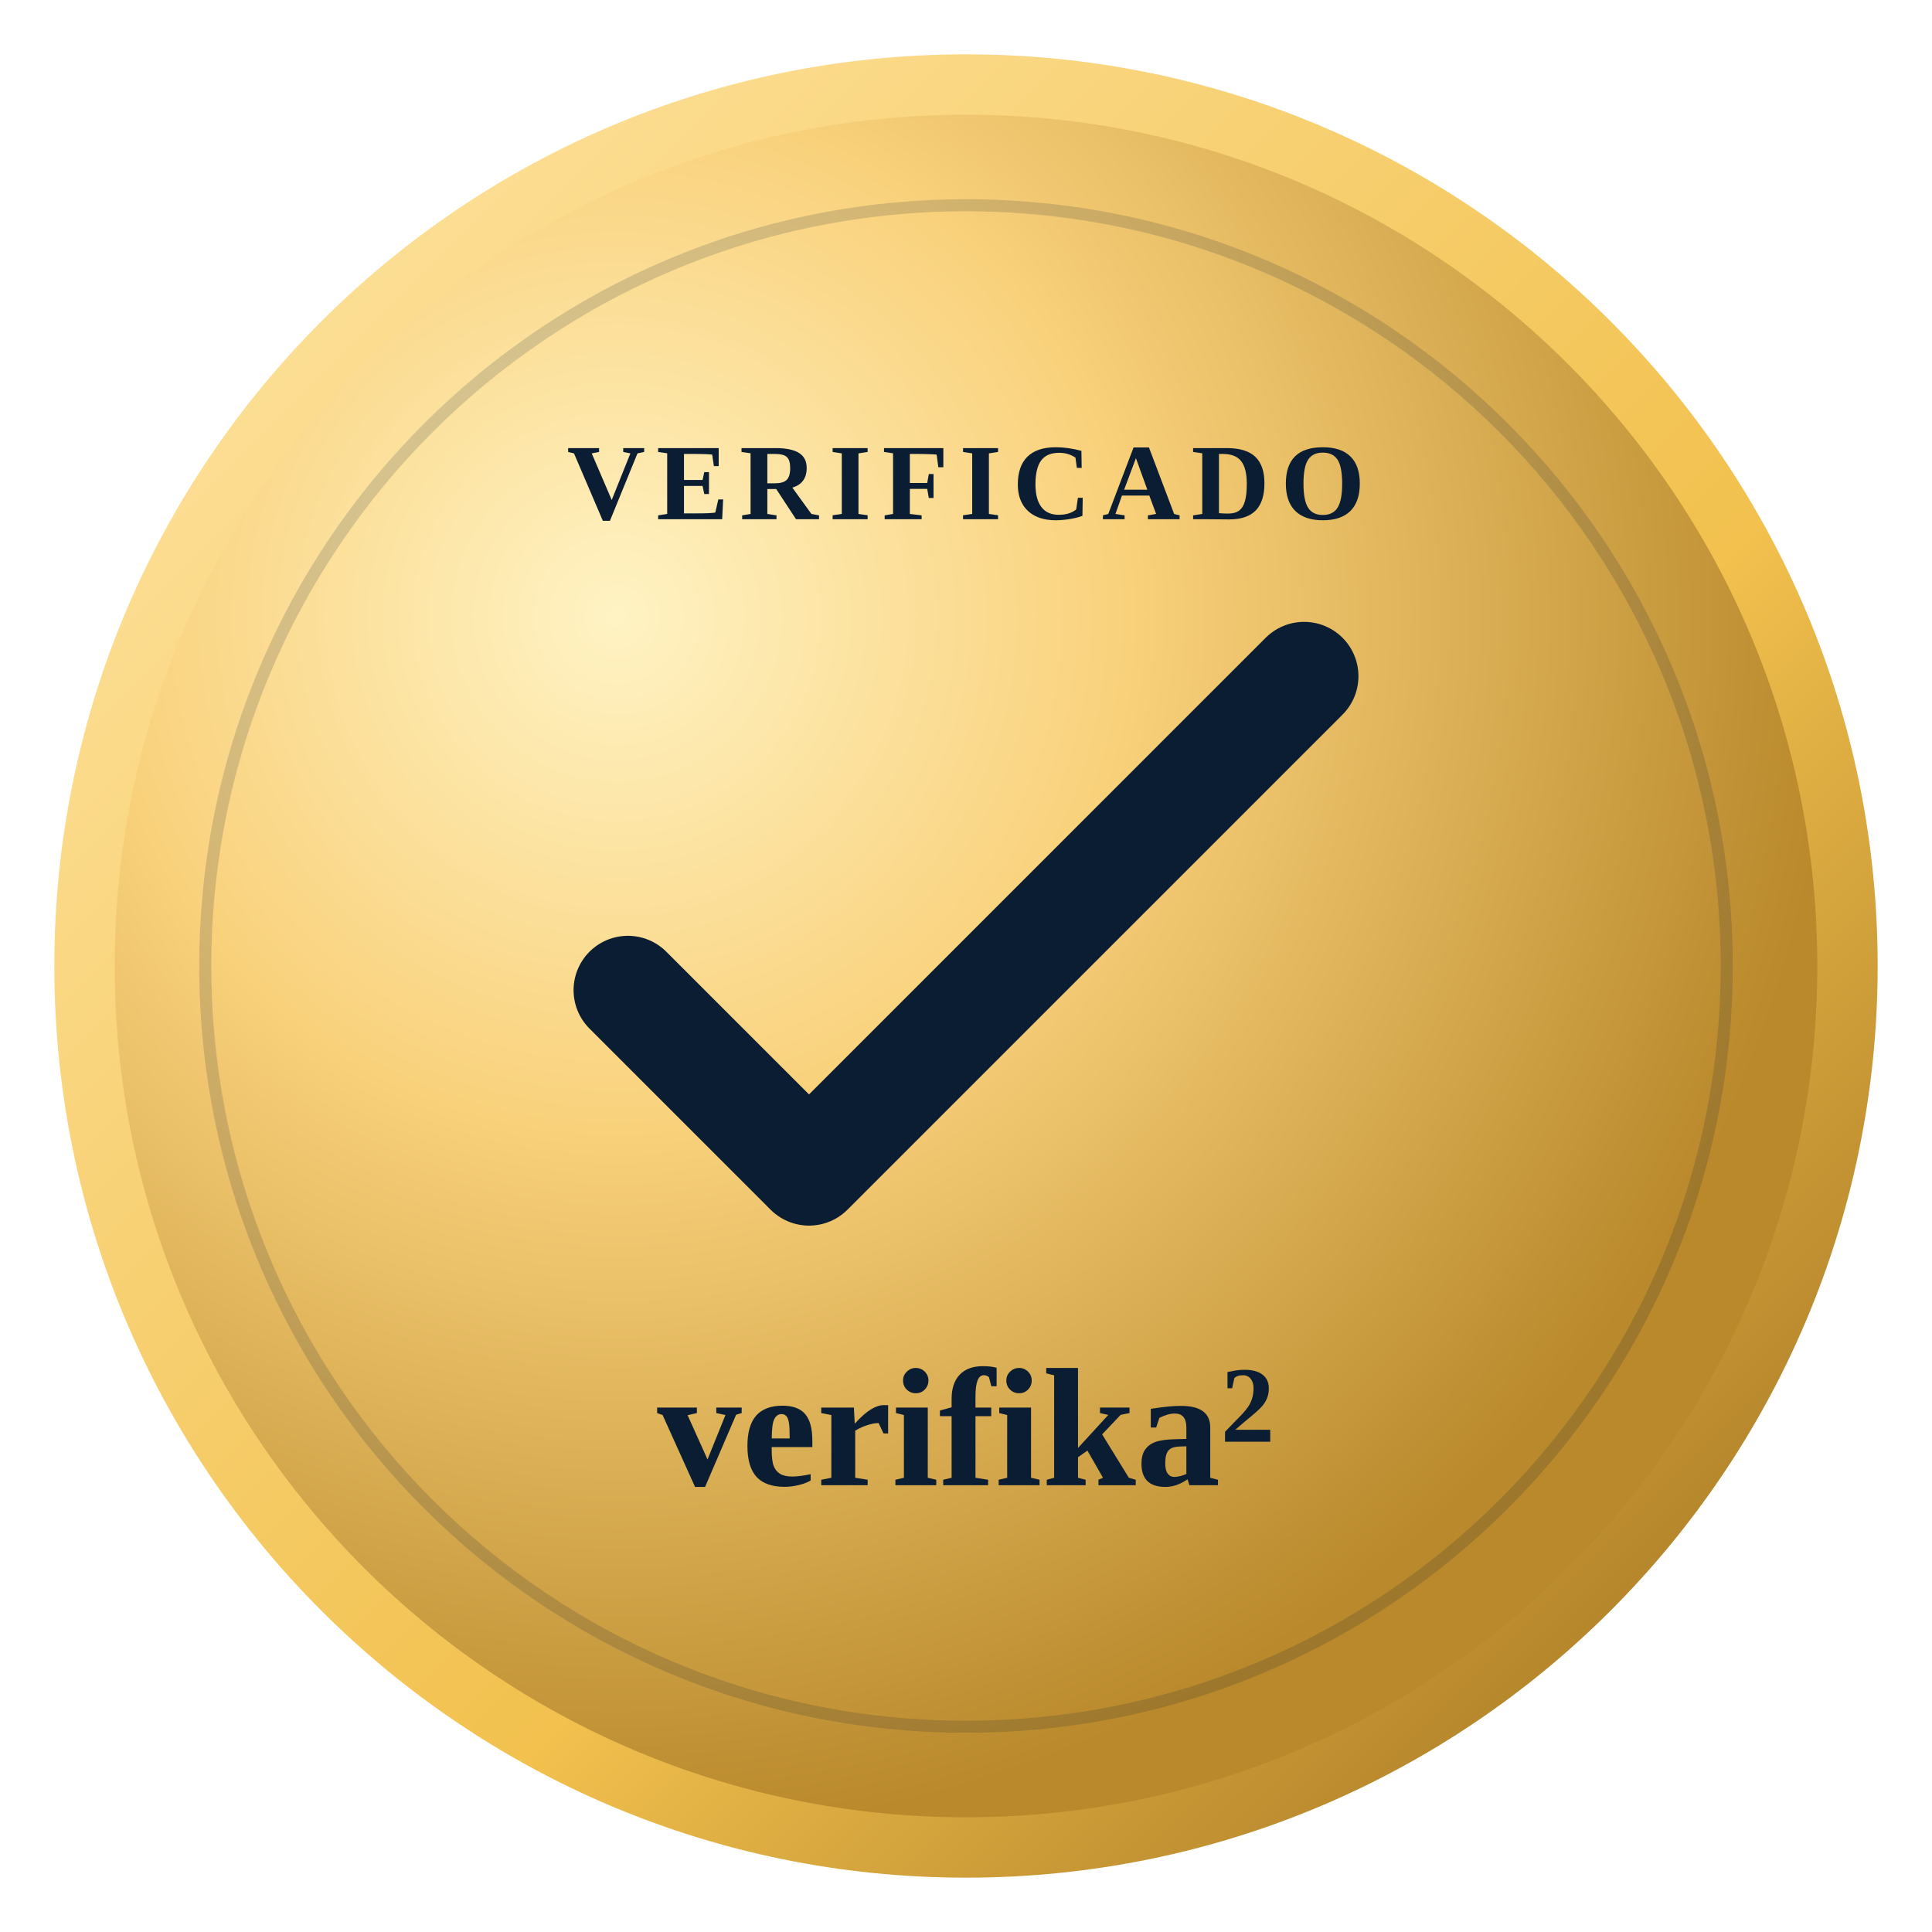
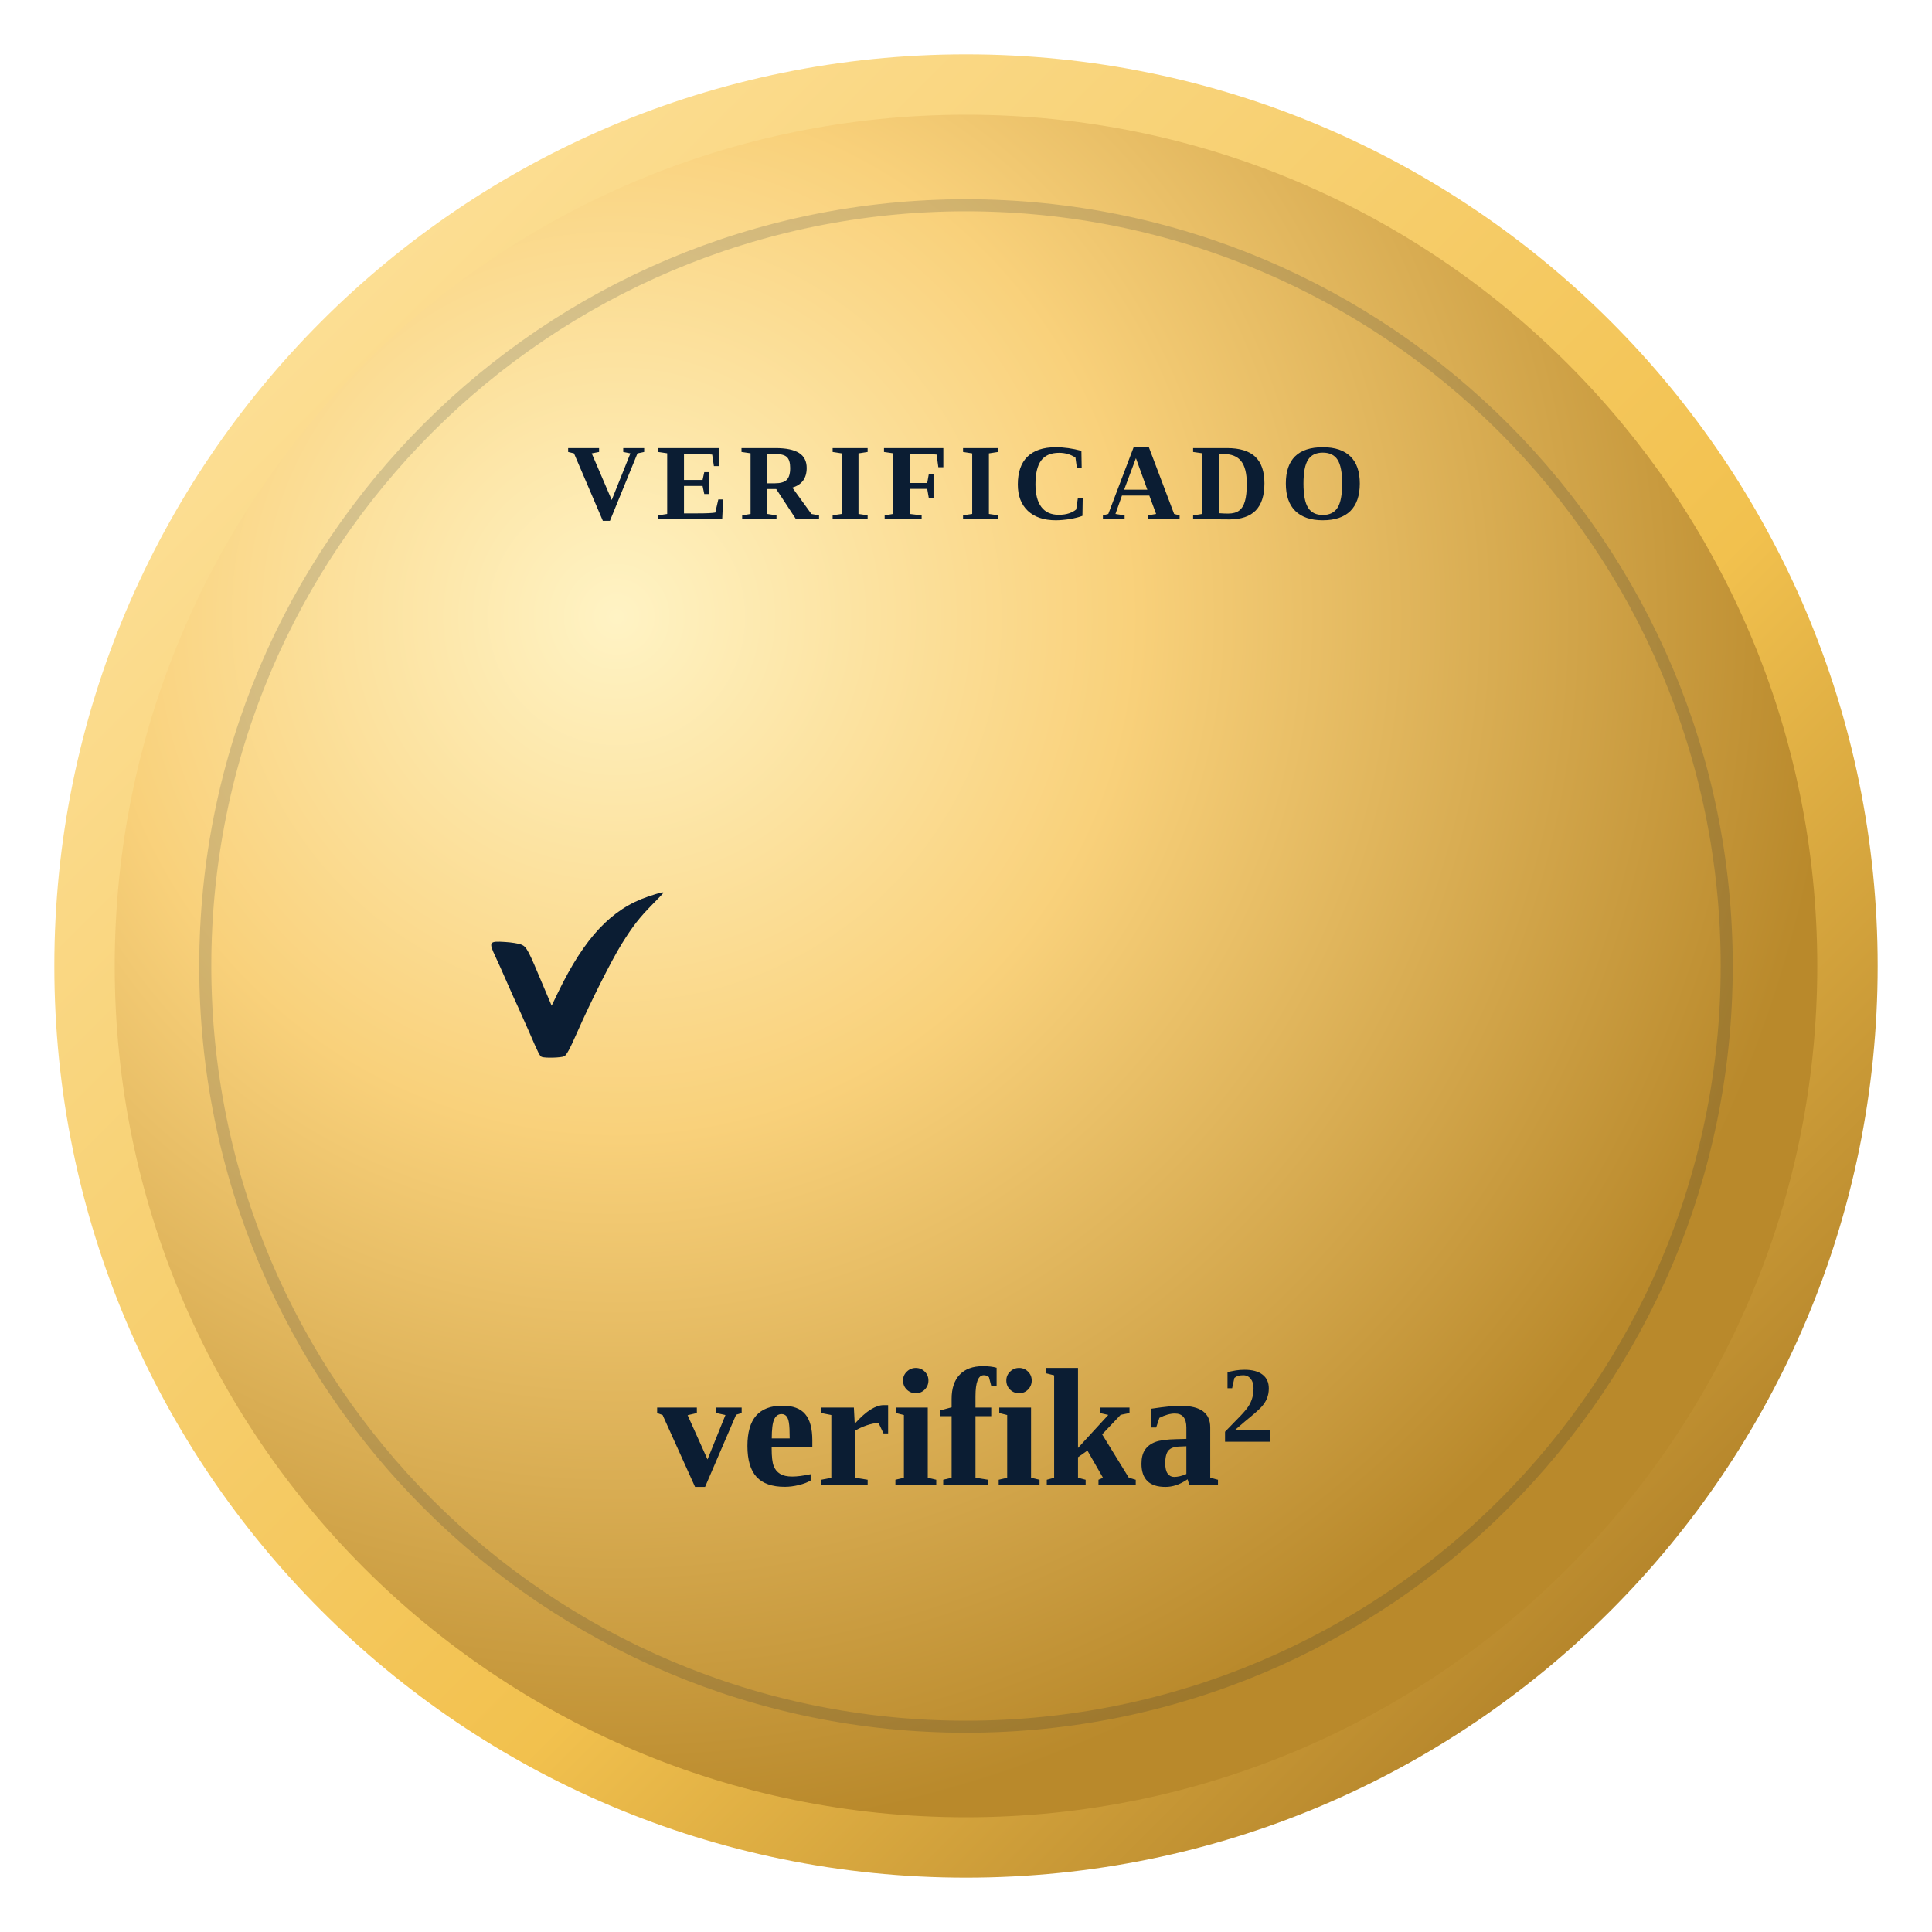
<svg xmlns="http://www.w3.org/2000/svg" viewBox="0 0 320 320" role="img" aria-label="Verificado por verifika2">
  <defs>
    <radialGradient id="goldBg" cx="30%" cy="30%" r="70%">
      <stop offset="0" stop-color="#FFF3C4" />
      <stop offset="0.42" stop-color="#F9D17B" />
      <stop offset="1" stop-color="#B9892B" />
    </radialGradient>
    <linearGradient id="goldStroke" x1="0" y1="0" x2="1" y2="1">
      <stop offset="0" stop-color="#FFE6A6" />
      <stop offset="0.6" stop-color="#F2C14E" />
      <stop offset="1" stop-color="#996A1B" />
    </linearGradient>
  </defs>
  <circle cx="160" cy="160" r="146" fill="url(#goldBg)" />
  <circle cx="160" cy="160" r="146" fill="none" stroke="url(#goldStroke)" stroke-width="10" />
  <circle cx="160" cy="160" r="126" fill="none" stroke="rgba(11,29,51,0.16)" stroke-width="2" />
-   <path d="M104 164l30 30 82-82" fill="none" stroke="#0B1D33" stroke-width="18" stroke-linecap="round" stroke-linejoin="round" />
+   <g transform="translate(80 143) scale(0.209)">
+     <g transform="translate(0,162) scale(0.1,-0.1)" fill="#0B1D33" stroke="none">
+       <path d="M1309 1357 c-290 -98 -503 -324 -714 -759 l-51 -106 -64 151 c-123 295 -135 316 -176 333 -21 9 -79 18 -129 21 -127 8 -131 1 -77 -115 23 -48 65 -143 95 -212 30 -69 71 -160 91 -202 19 -42 55 -123 80 -180 76 -176 86 -196 102 -202 26 -10 152 -7 177 5 18 8 43 53 102 187 109 248 274 574 352 700 90 145 142 211 245 316 49 49 88 91 88 93 0 8 -32 0 -121 -30z" />
+     </g>
+   </g>
  <text x="160" y="86" text-anchor="middle" font-family="Space Grotesk, Source Sans 3, sans-serif" font-size="18" font-weight="700" fill="#0B1D33" letter-spacing="1.8">
    VERIFICADO
  </text>
  <text x="160" y="246" text-anchor="middle" font-family="Space Grotesk, Source Sans 3, sans-serif" font-size="28" font-weight="700" fill="#0B1D33">
    verifika<tspan font-size="18" baseline-shift="super">2</tspan>
  </text>
</svg>
